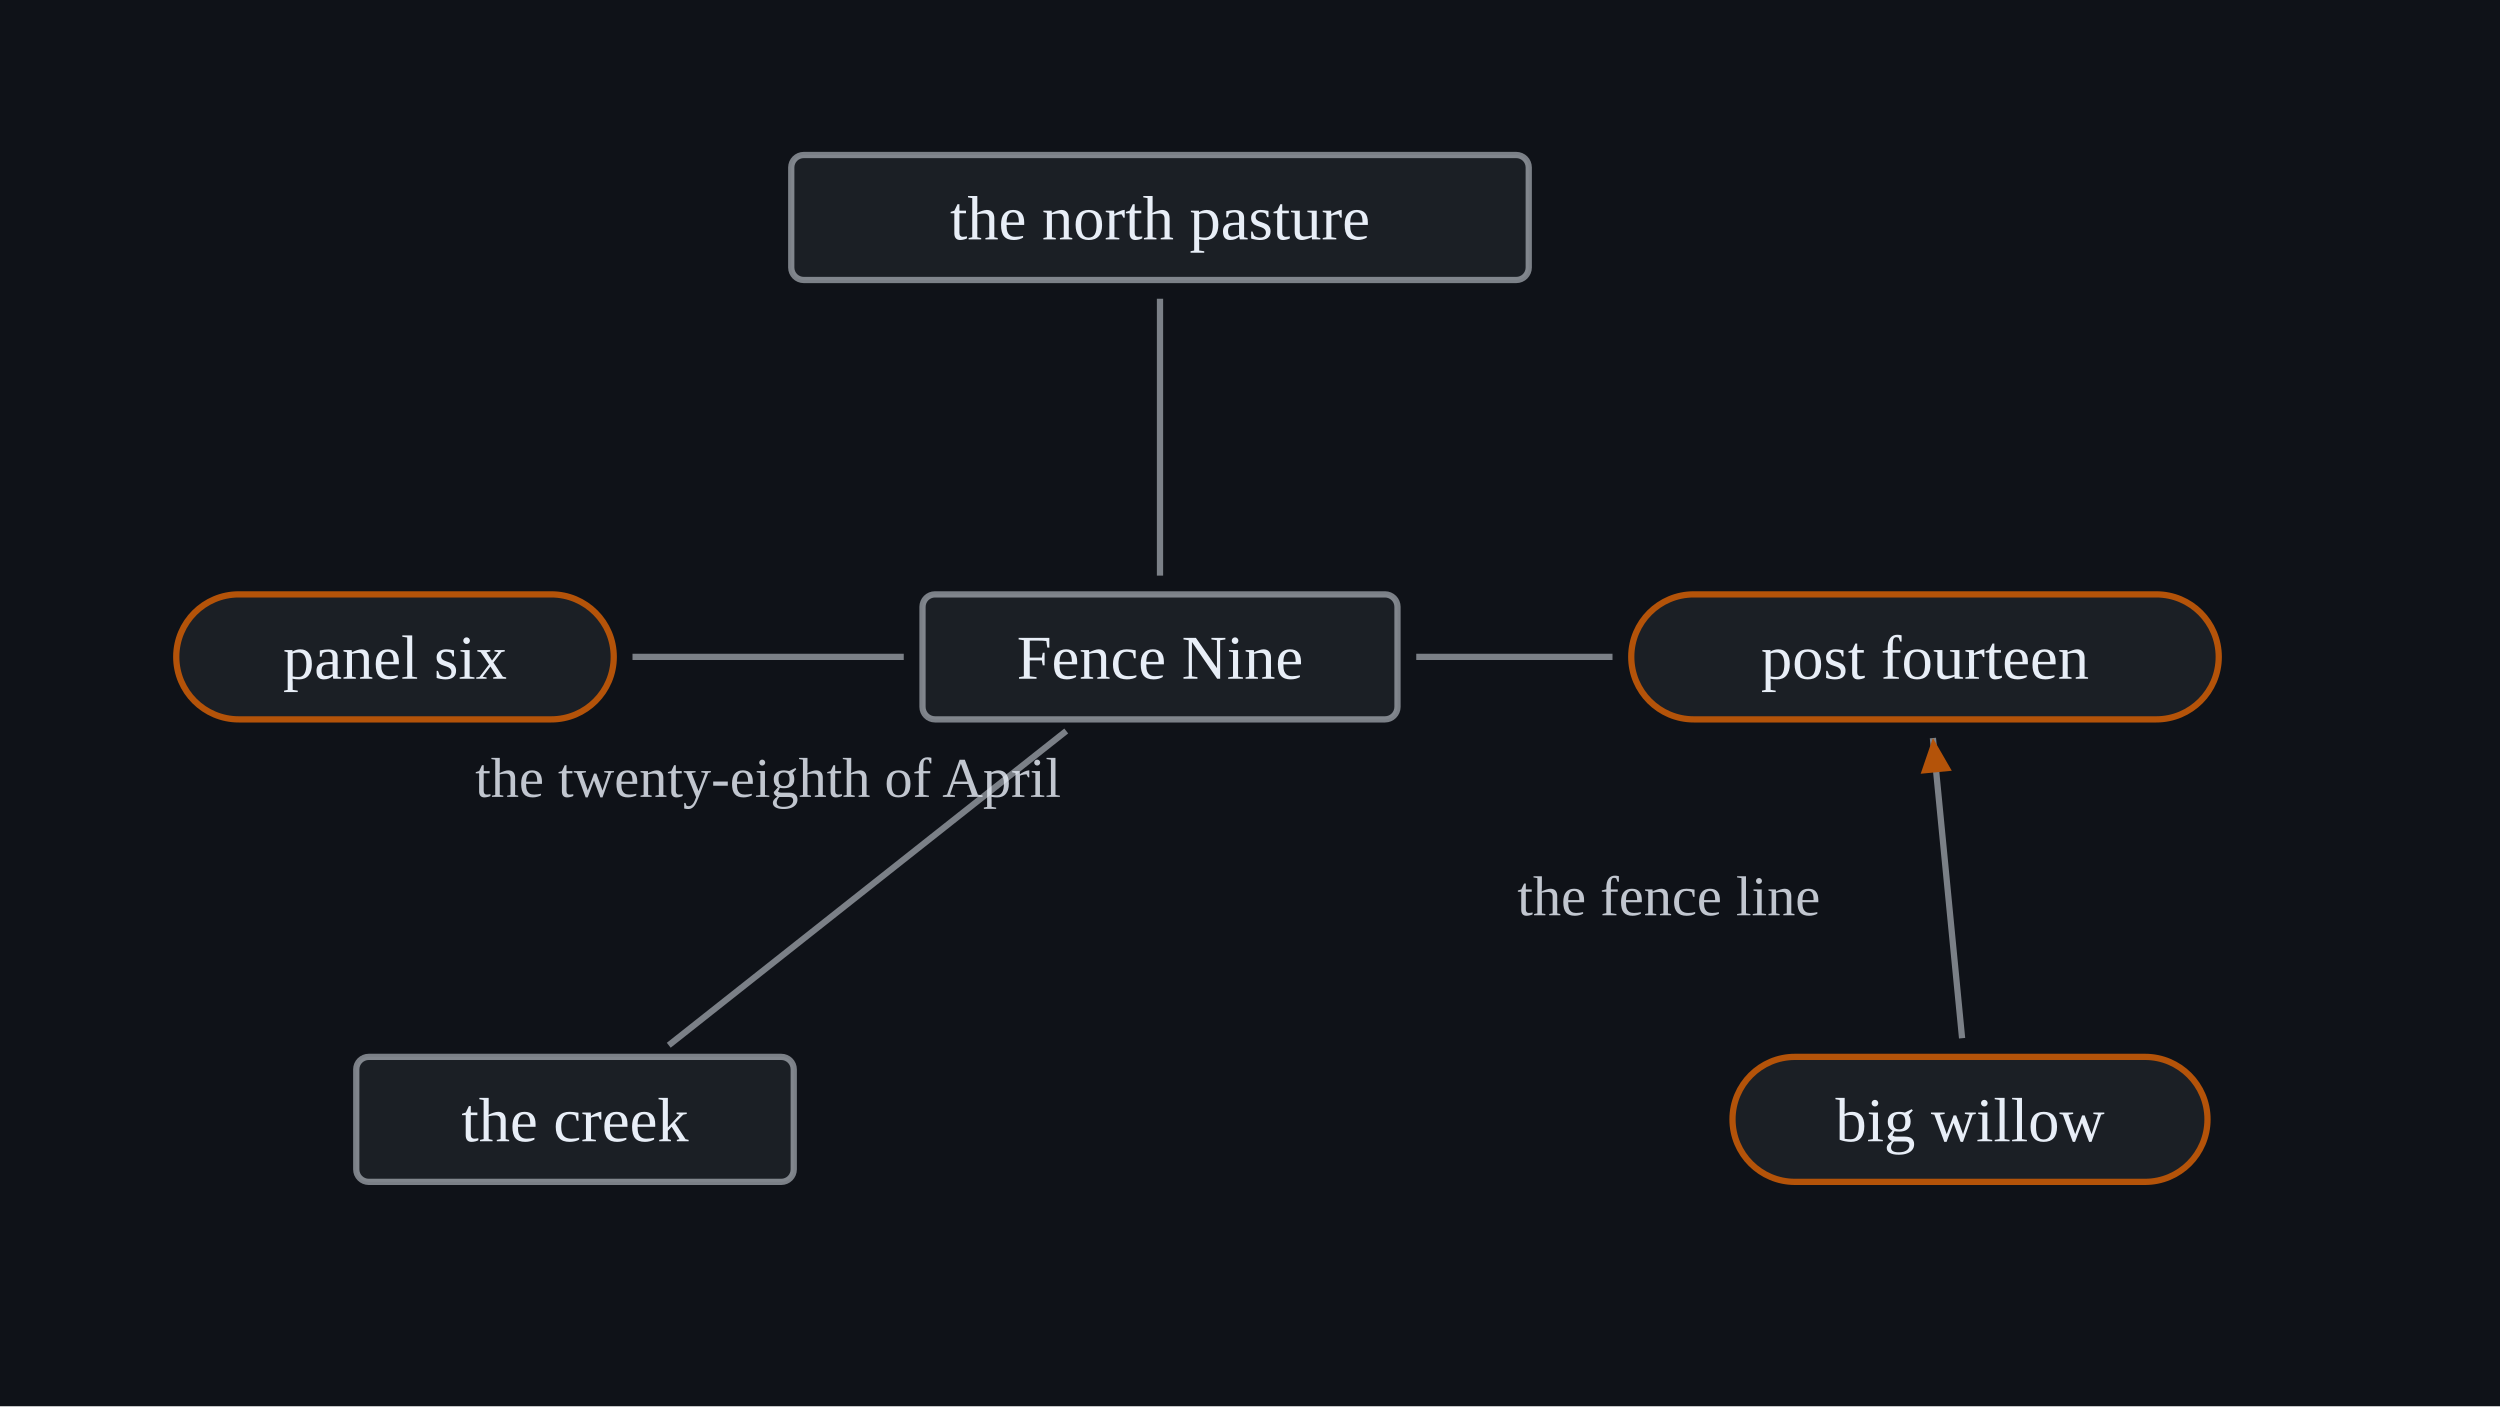
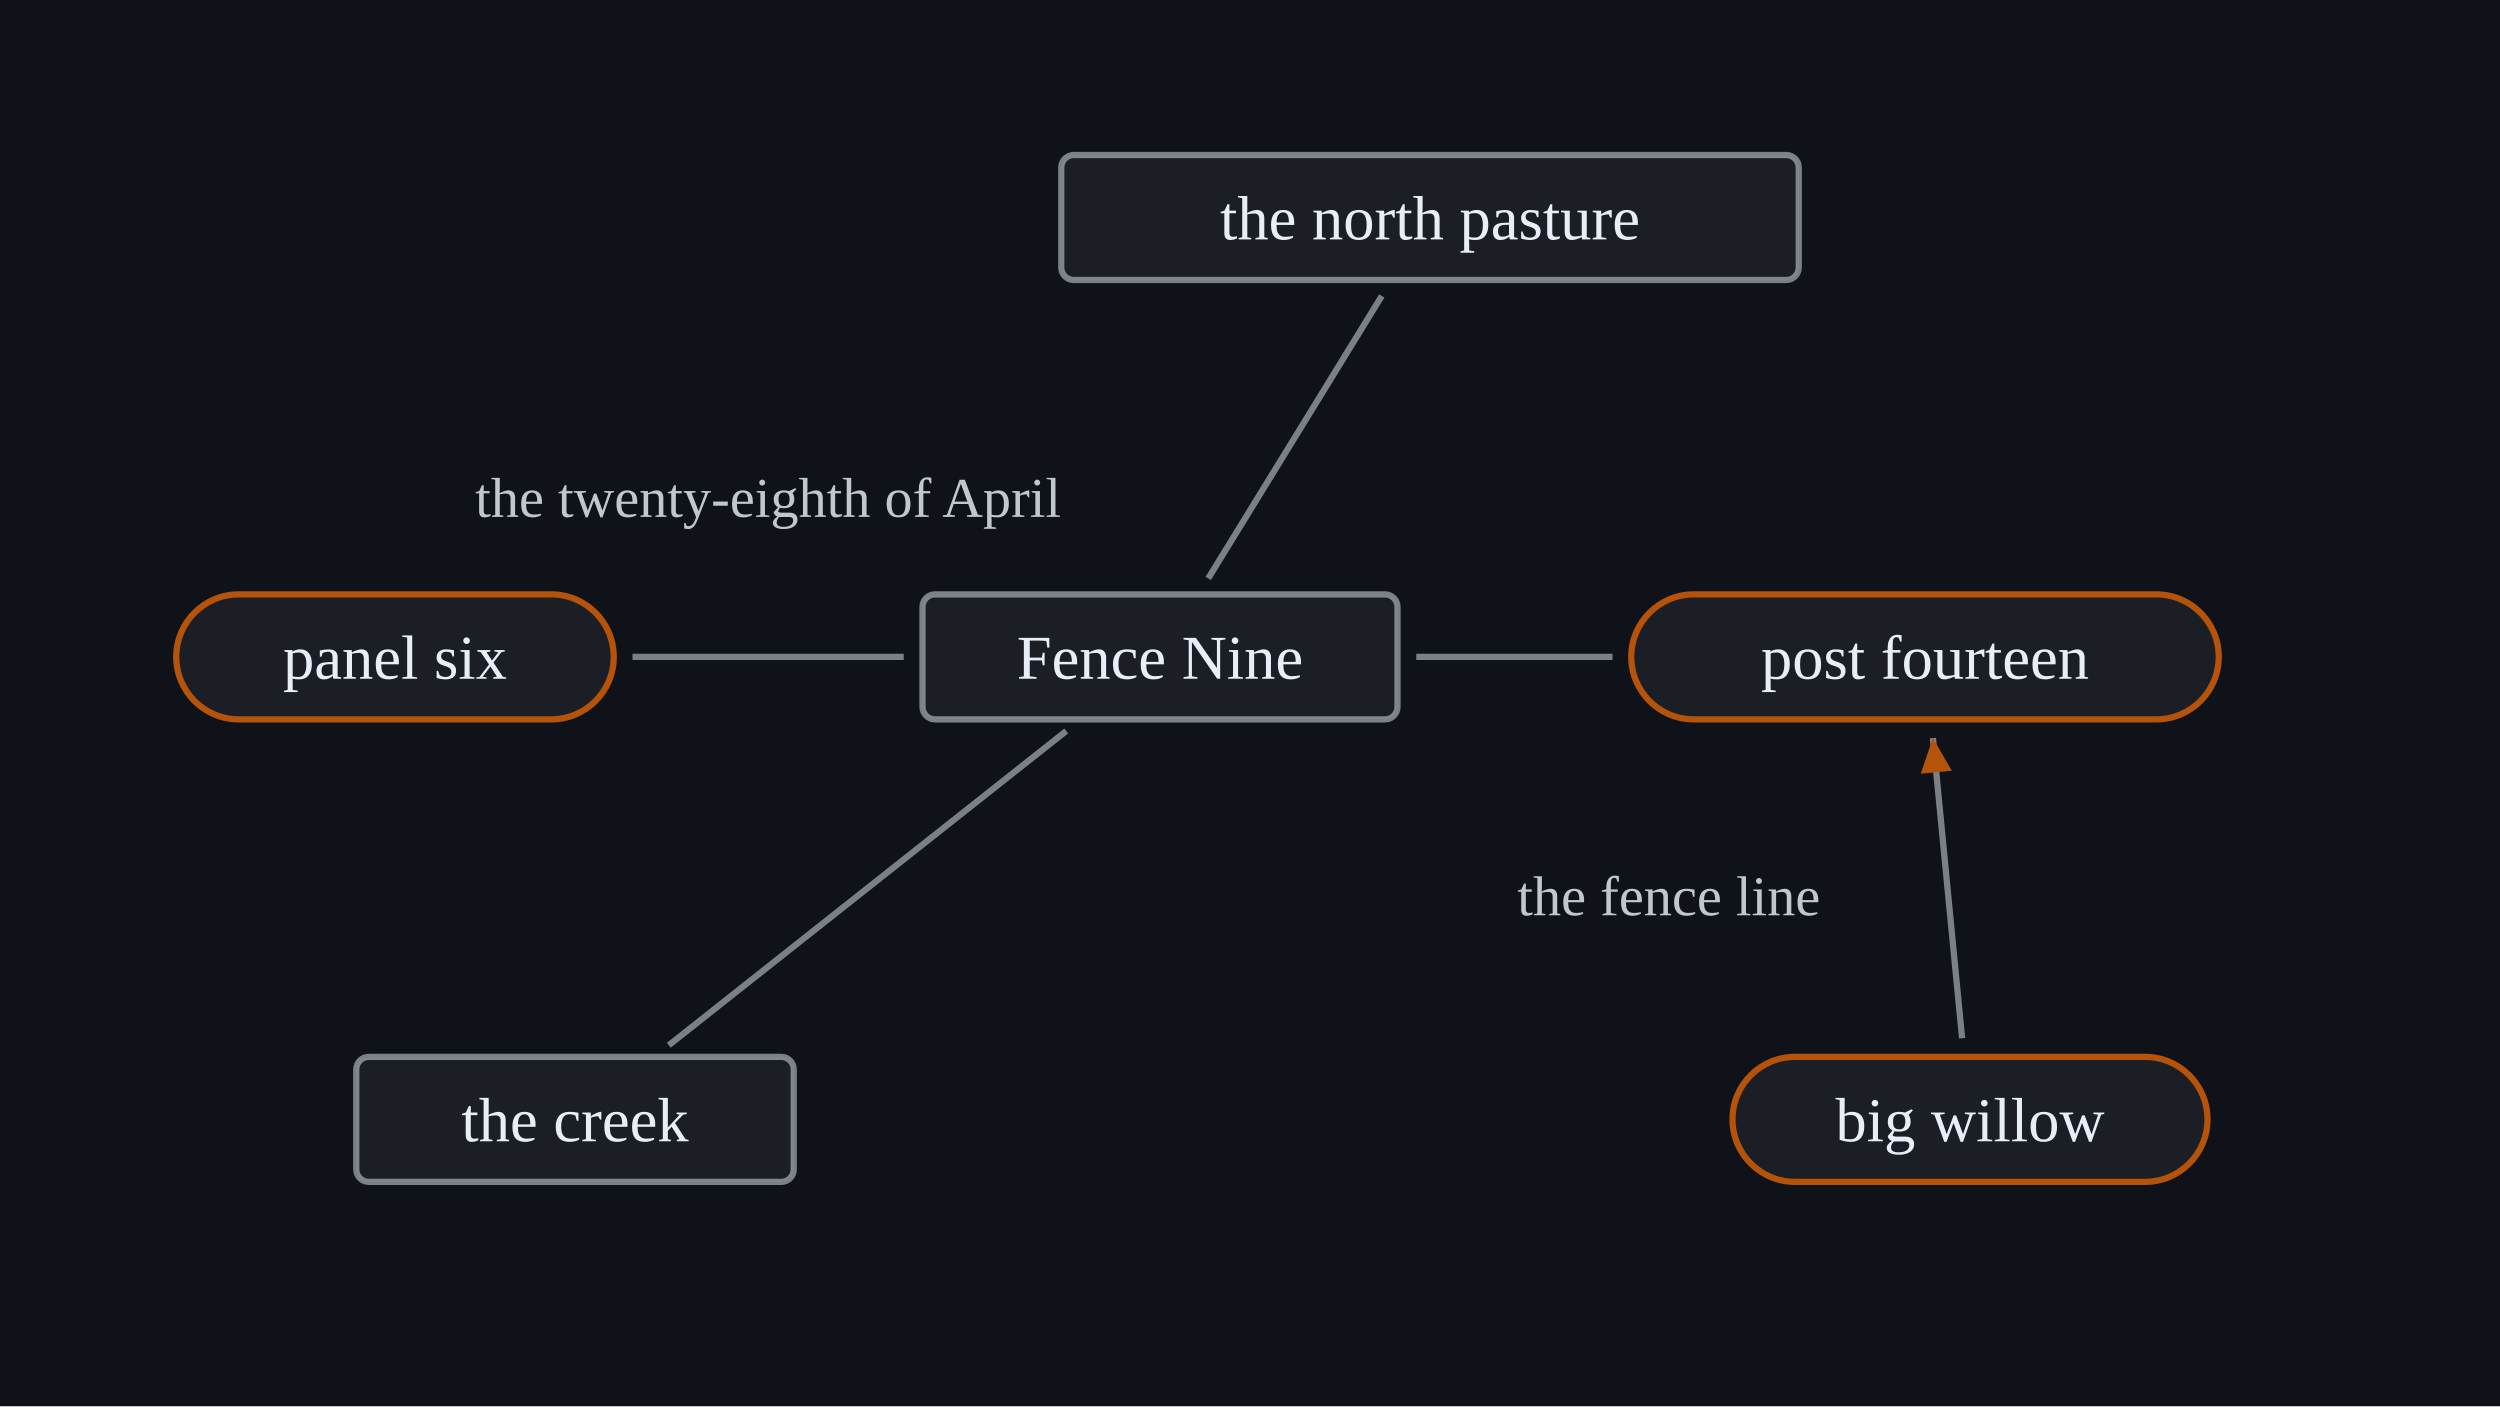
<svg xmlns="http://www.w3.org/2000/svg" width="800" height="450" viewBox="0 0 800 450" role="img">
  <rect x="0" y="0" width="800" height="450" fill="#0f1218" />
  <g data-layout="plan" />
-   <line x1="371.2" y1="95.6" x2="371.2" y2="184.2" stroke="rgba(232,238,247,0.5)" stroke-width="2" />
+   <line x1="442.17" y1="94.71" x2="386.63" y2="185.09" stroke="rgba(232,238,247,0.5)" stroke-width="2" />
  <line x1="202.4" y1="210.2" x2="289.2" y2="210.2" stroke="rgba(232,238,247,0.5)" stroke-width="2" />
-   <text x="245.8" y="255" font-size="18" fill="#e8eef7" text-anchor="middle" fill-opacity="0.82">the twenty-eighth of April</text>
  <line x1="453.2" y1="210.2" x2="516" y2="210.2" stroke="rgba(232,238,247,0.5)" stroke-width="2" />
  <line x1="341.2" y1="233.92" x2="214" y2="334.48" stroke="rgba(232,238,247,0.5)" stroke-width="2" />
  <line x1="627.87" y1="332.23" x2="618.53" y2="236.17" stroke="rgba(232,238,247,0.5)" stroke-width="2" />
  <polygon points="618.53,236.17 624.57,246.64 614.62,247.6" fill="#b45309" />
+   <text x="245.8" y="165.4" font-size="18" fill="#e8eef7" text-anchor="middle" fill-opacity="0.82">the twenty-eighth of April</text>
  <text x="534.02" y="292.88" font-size="18" fill="#e8eef7" text-anchor="middle" fill-opacity="0.82">the fence line</text>
-   <rect x="253.2" y="49.6" width="236" height="40" fill="rgba(232,238,247,0.06)" stroke="rgba(232,238,247,0.5)" stroke-width="2" rx="4" data-shape="box" />
-   <text x="371.2" y="76.6" font-size="20" fill="#e8eef7" text-anchor="middle">
-     <tspan x="371.2" dy="0">the north pasture</tspan>
+   <rect x="339.6" y="49.6" width="236" height="40" fill="rgba(232,238,247,0.06)" stroke="rgba(232,238,247,0.5)" stroke-width="2" rx="4" data-shape="box" />
+   <text x="457.6" y="76.6" font-size="20" fill="#e8eef7" text-anchor="middle">
+     <tspan x="457.6" dy="0">the north pasture</tspan>
  </text>
  <rect x="56.4" y="190.2" width="140" height="40" fill="rgba(232,238,247,0.06)" stroke="#b45309" stroke-width="2" rx="20" data-shape="round" />
  <text x="126.4" y="217.2" font-size="20" fill="#e8eef7" text-anchor="middle">
    <tspan x="126.4" dy="0">panel six</tspan>
  </text>
  <rect x="295.2" y="190.2" width="152" height="40" fill="rgba(232,238,247,0.06)" stroke="rgba(232,238,247,0.5)" stroke-width="2" rx="4" data-shape="box" />
  <text x="371.2" y="217.2" font-size="20" fill="#e8eef7" text-anchor="middle">
    <tspan x="371.2" dy="0">Fence Nine</tspan>
  </text>
  <rect x="522" y="190.2" width="188" height="40" fill="rgba(232,238,247,0.06)" stroke="#b45309" stroke-width="2" rx="20" data-shape="round" />
  <text x="616" y="217.2" font-size="20" fill="#e8eef7" text-anchor="middle">
    <tspan x="616" dy="0">post fourteen</tspan>
  </text>
  <rect x="114" y="338.2" width="140" height="40" fill="rgba(232,238,247,0.06)" stroke="rgba(232,238,247,0.5)" stroke-width="2" rx="4" data-shape="box" />
  <text x="184" y="365.2" font-size="20" fill="#e8eef7" text-anchor="middle">
    <tspan x="184" dy="0">the creek</tspan>
  </text>
  <rect x="554.4" y="338.2" width="152" height="40" fill="rgba(232,238,247,0.06)" stroke="#b45309" stroke-width="2" rx="20" data-shape="round" />
  <text x="630.4" y="365.2" font-size="20" fill="#e8eef7" text-anchor="middle">
    <tspan x="630.4" dy="0">big willow</tspan>
  </text>
</svg>
